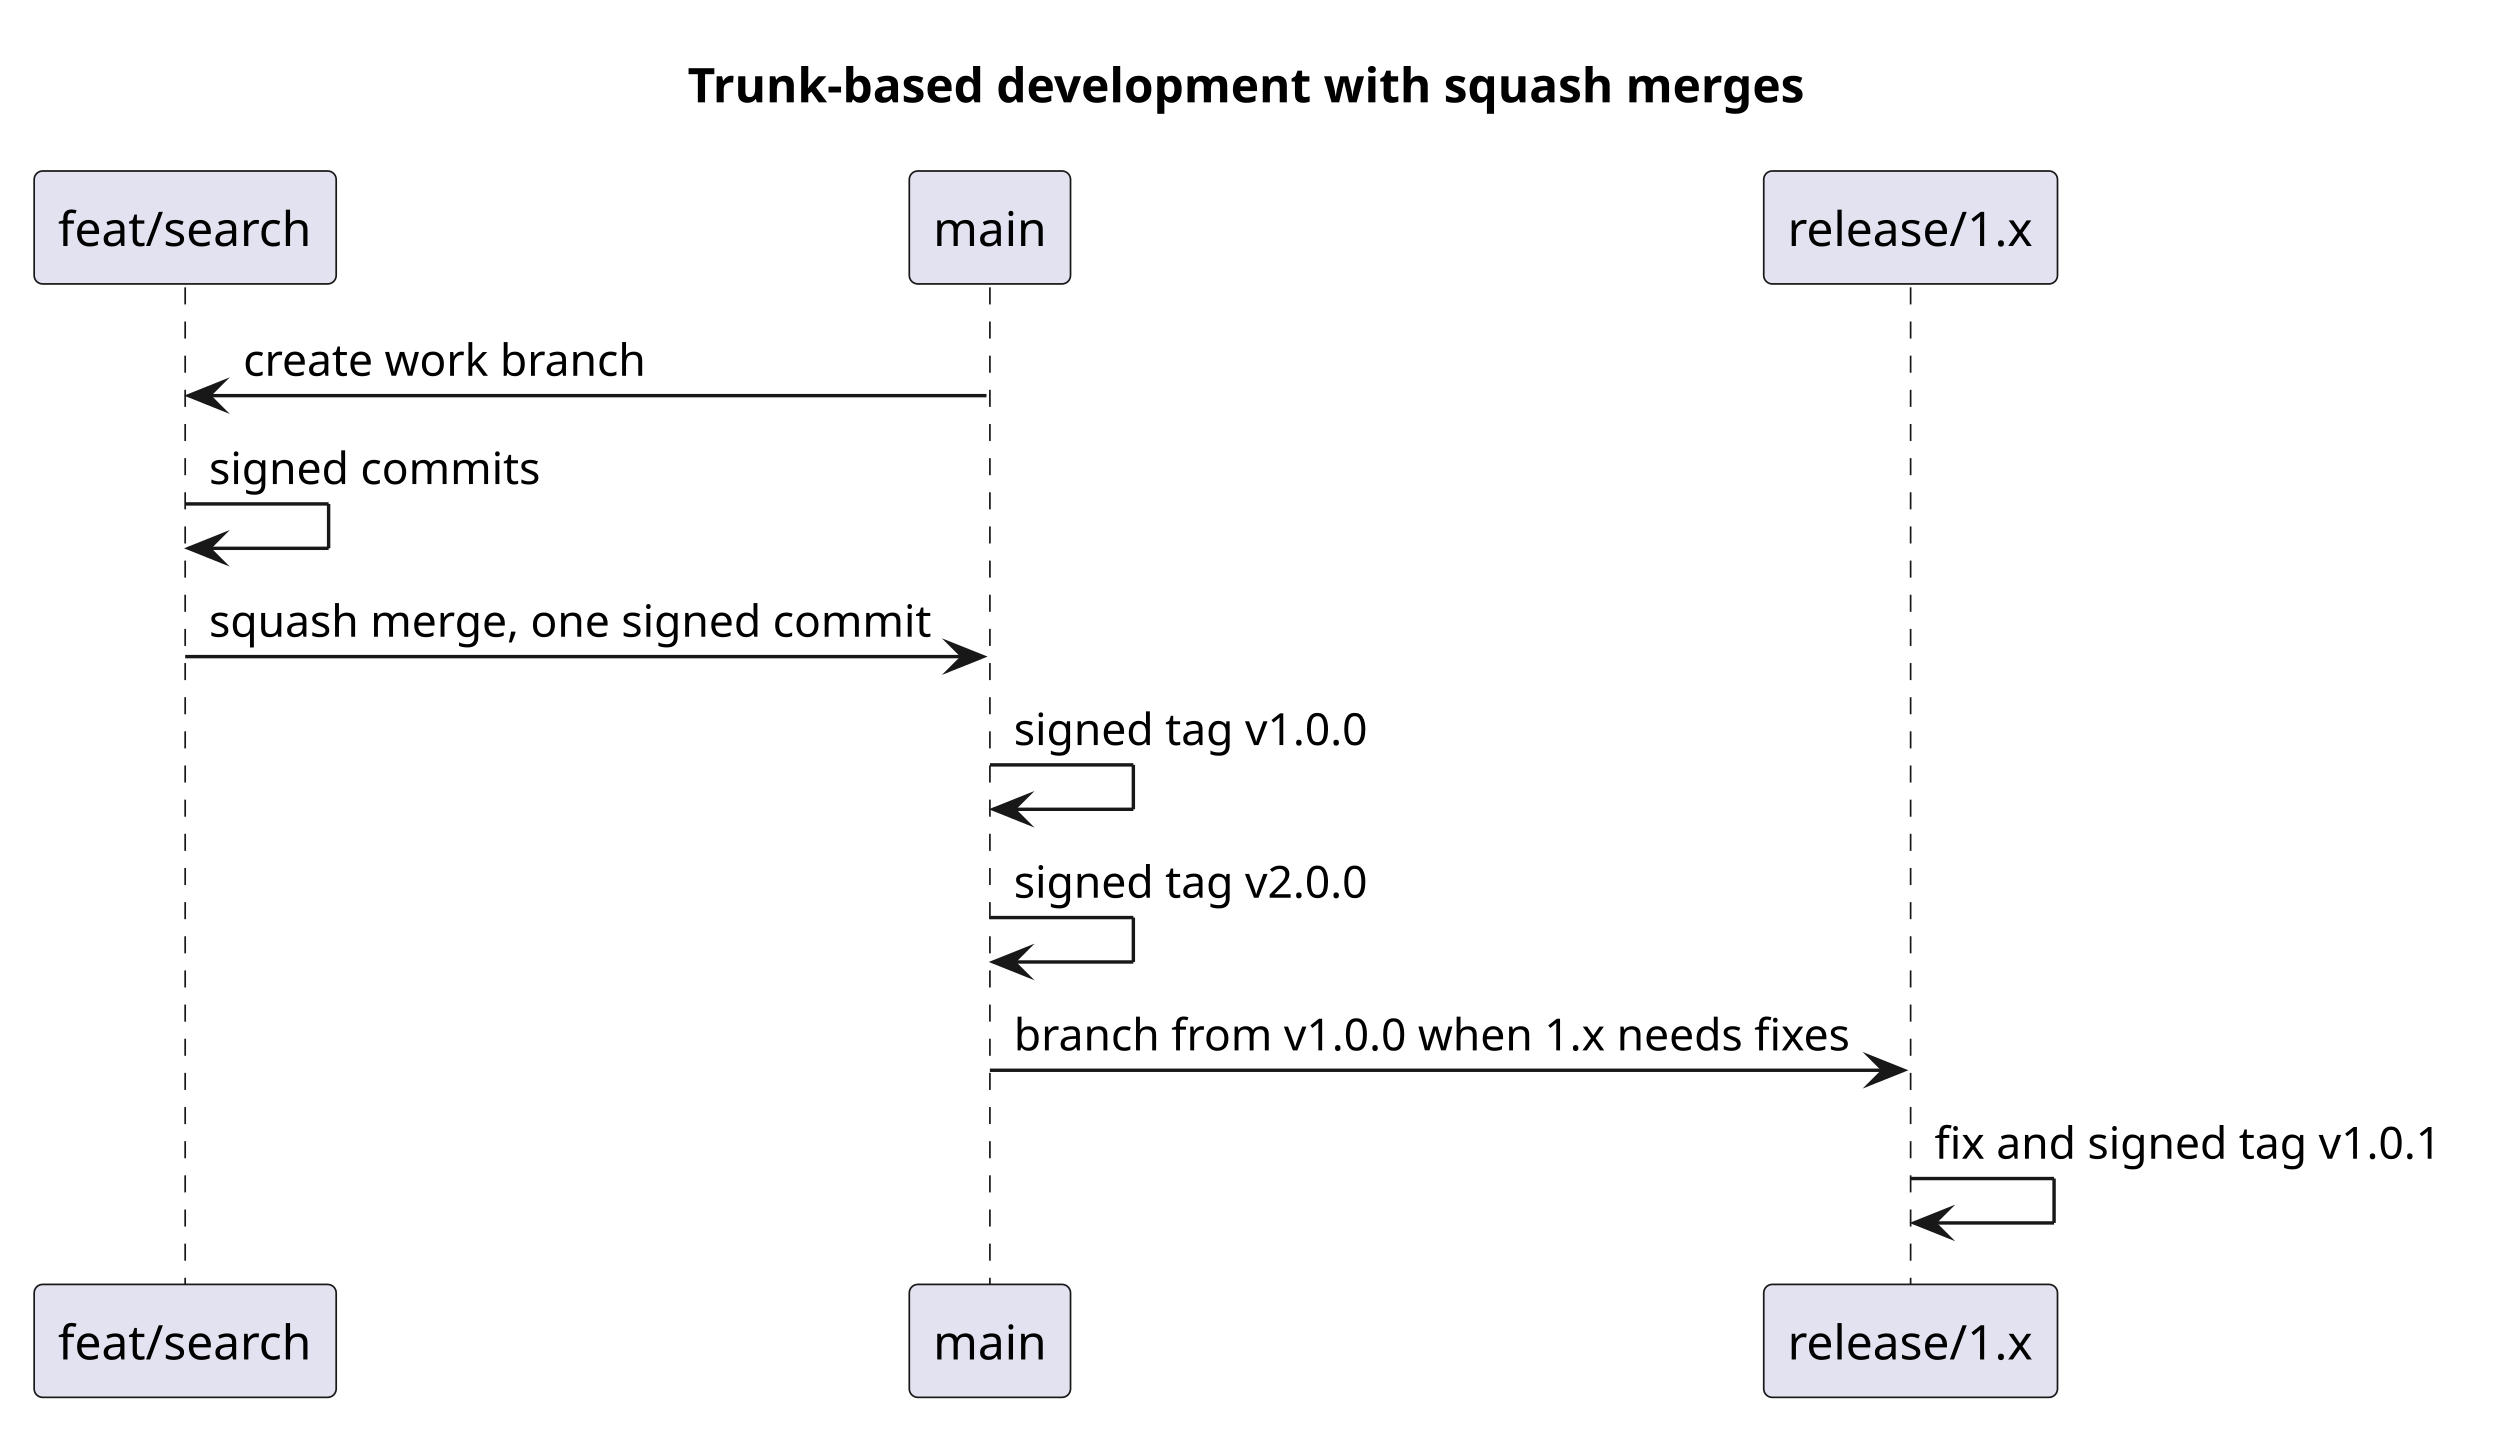
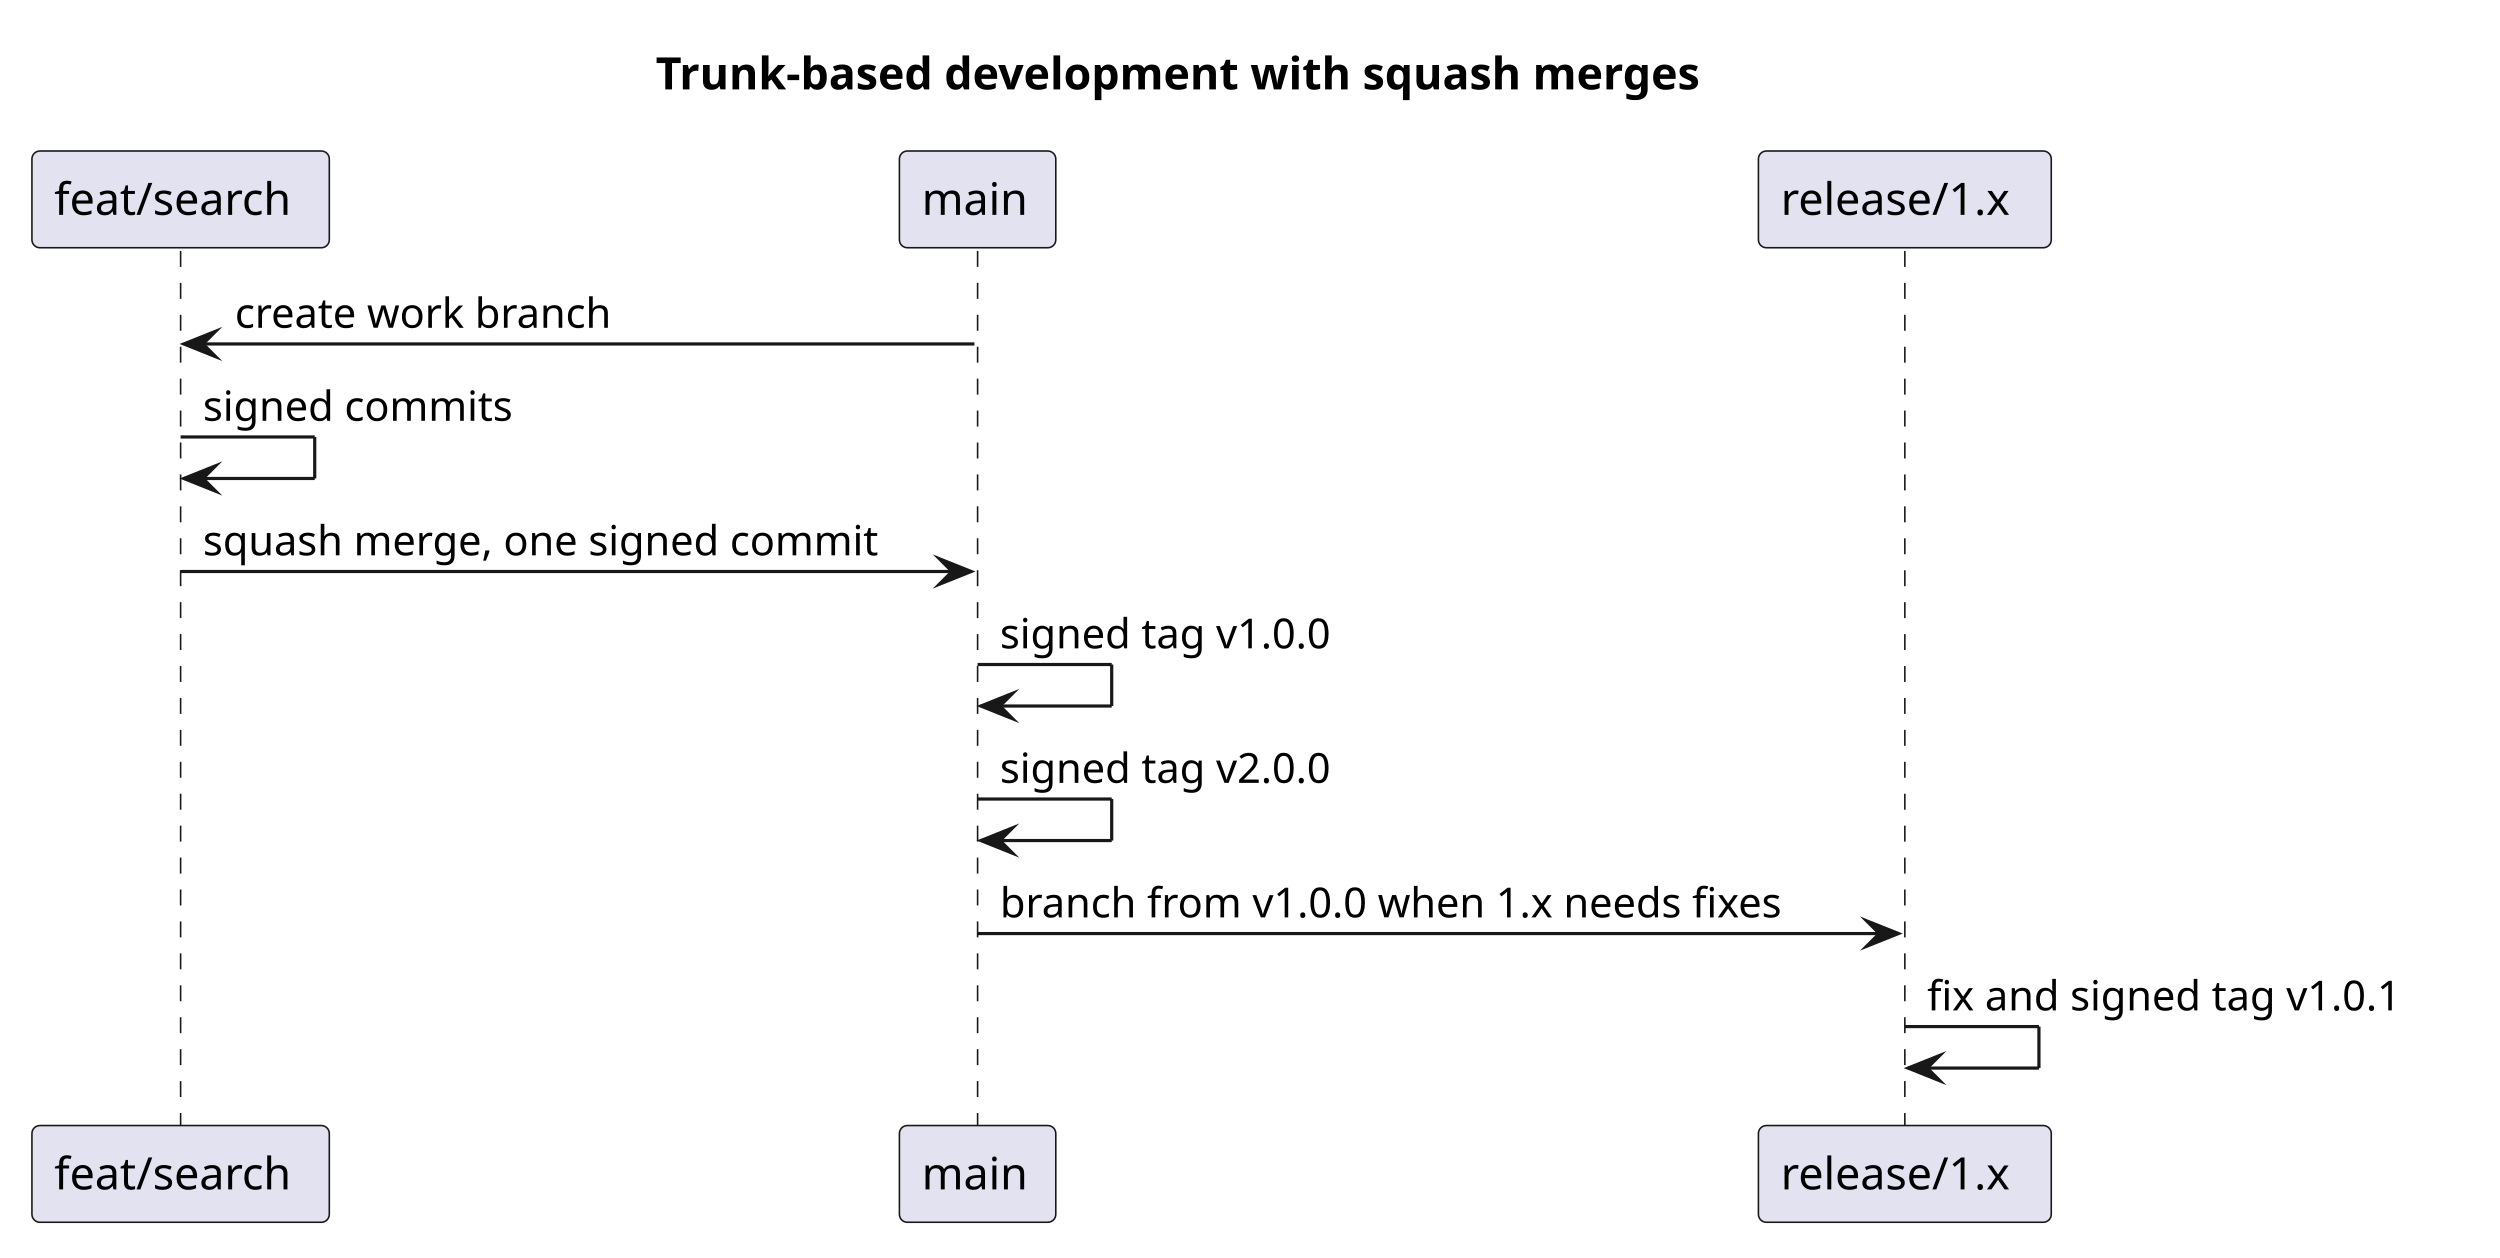
- <svg xmlns="http://www.w3.org/2000/svg" version="1.1" data-diagram-type="SEQUENCE" style="width:732px;height:421px;background:#FFFFFF;" width="732px" height="421px" viewBox="0 0 732 421" zoomAndPan="magnify" preserveAspectRatio="none" contentStyleType="text/css">
+ <svg xmlns="http://www.w3.org/2000/svg" version="1.1" data-diagram-type="SEQUENCE" style="width:783px;height:394px;background:#FFFFFF;" width="783px" height="394px" viewBox="0 0 783 394" zoomAndPan="magnify" preserveAspectRatio="none" contentStyleType="text/css">
  <defs />
  <g font-family="sans-serif" lengthAdjust="spacing">
    <g class="title" data-source-line="1">
-       <text x="201.328" y="29.966" fill="#000" font-size="14" textLength="328.117" font-weight="700">Trunk-based development with squash merges</text>
+       <text x="205.369" y="27.995" fill="#000" font-size="14" textLength="370.938" font-weight="700">Trunk-based development with squash merges</text>
    </g>
    <g class="participant-lifeline" data-qualified-name="F" data-entity-uid="part1" id="part1-lifeline" data-source-line="2">
      <g>
-         <rect x="50.719" y="84.136" width="8" height="291.942" fill="#000" fill-opacity="0" />
-         <line x1="54.219" y1="84.136" x2="54.219" y2="376.078" style="stroke:#181818;stroke-width:0.5;stroke-dasharray:5,5;" />
+         <rect x="53.07" y="78.594" width="8" height="273.93" fill="#000" fill-opacity="0" />
+         <line x1="56.57" y1="78.594" x2="56.57" y2="352.523" style="stroke:#181818;stroke-width:0.5;stroke-dasharray:5,5;" />
      </g>
    </g>
    <g class="participant-lifeline" data-qualified-name="M" data-entity-uid="part2" id="part2-lifeline" data-source-line="3">
      <g>
-         <rect x="286.346" y="84.136" width="8" height="291.942" fill="#000" fill-opacity="0" />
-         <line x1="289.846" y1="84.136" x2="289.846" y2="376.078" style="stroke:#181818;stroke-width:0.5;stroke-dasharray:5,5;" />
+         <rect x="302.685" y="78.594" width="8" height="273.93" fill="#000" fill-opacity="0" />
+         <line x1="306.185" y1="78.594" x2="306.185" y2="352.523" style="stroke:#181818;stroke-width:0.5;stroke-dasharray:5,5;" />
      </g>
    </g>
    <g class="participant-lifeline" data-qualified-name="R" data-entity-uid="part3" id="part3-lifeline" data-source-line="4">
      <g>
-         <rect x="555.929" y="84.136" width="8" height="291.942" fill="#000" fill-opacity="0" />
-         <line x1="559.429" y1="84.136" x2="559.429" y2="376.078" style="stroke:#181818;stroke-width:0.5;stroke-dasharray:5,5;" />
+         <rect x="593.096" y="78.594" width="8" height="273.93" fill="#000" fill-opacity="0" />
+         <line x1="596.596" y1="78.594" x2="596.596" y2="352.523" style="stroke:#181818;stroke-width:0.5;stroke-dasharray:5,5;" />
      </g>
    </g>
    <g class="participant participant-head" data-qualified-name="F" data-entity-uid="part1" id="part1-head" data-source-line="2">
-       <rect x="10" y="50.068" width="88.438" height="33.068" fill="#E2E2F0" style="stroke:#181818;stroke-width:0.5;" rx="2.5" ry="2.5" />
-       <text x="17" y="72.034" fill="#000" font-size="14" textLength="74.438">feat/search</text>
+       <rect x="10" y="47.297" width="93.14" height="30.297" fill="#E2E2F0" style="stroke:#181818;stroke-width:0.5;" rx="2.5" ry="2.5" />
+       <text x="17" y="67.292" fill="#000" font-size="14" textLength="79.14">feat/search</text>
    </g>
    <g class="participant participant-head" data-qualified-name="M" data-entity-uid="part2" id="part2-head" data-source-line="3">
-       <rect x="266.242" y="50.068" width="47.208" height="33.068" fill="#E2E2F0" style="stroke:#181818;stroke-width:0.5;" rx="2.5" ry="2.5" />
-       <text x="273.242" y="72.034" fill="#000" font-size="14" textLength="33.208">main</text>
+       <rect x="281.695" y="47.297" width="48.979" height="30.297" fill="#E2E2F0" style="stroke:#181818;stroke-width:0.5;" rx="2.5" ry="2.5" />
+       <text x="288.695" y="67.292" fill="#000" font-size="14" textLength="34.979">main</text>
    </g>
    <g class="participant participant-head" data-qualified-name="R" data-entity-uid="part3" id="part3-head" data-source-line="4">
-       <rect x="516.421" y="50.068" width="86.016" height="33.068" fill="#E2E2F0" style="stroke:#181818;stroke-width:0.5;" rx="2.5" ry="2.5" />
-       <text x="523.421" y="72.034" fill="#000" font-size="14" textLength="72.016">release/1.x</text>
+       <rect x="550.737" y="47.297" width="91.718" height="30.297" fill="#E2E2F0" style="stroke:#181818;stroke-width:0.5;" rx="2.5" ry="2.5" />
+       <text x="557.737" y="67.292" fill="#000" font-size="14" textLength="77.718">release/1.x</text>
    </g>
    <g class="participant participant-tail" data-qualified-name="F" data-entity-uid="part1" id="part1-tail" data-source-line="2">
-       <rect x="10" y="376.078" width="88.438" height="33.068" fill="#E2E2F0" style="stroke:#181818;stroke-width:0.5;" rx="2.5" ry="2.5" />
-       <text x="17" y="398.044" fill="#000" font-size="14" textLength="74.438">feat/search</text>
+       <rect x="10" y="352.523" width="93.14" height="30.297" fill="#E2E2F0" style="stroke:#181818;stroke-width:0.5;" rx="2.5" ry="2.5" />
+       <text x="17" y="372.519" fill="#000" font-size="14" textLength="79.14">feat/search</text>
    </g>
    <g class="participant participant-tail" data-qualified-name="M" data-entity-uid="part2" id="part2-tail" data-source-line="3">
-       <rect x="266.242" y="376.078" width="47.208" height="33.068" fill="#E2E2F0" style="stroke:#181818;stroke-width:0.5;" rx="2.5" ry="2.5" />
-       <text x="273.242" y="398.044" fill="#000" font-size="14" textLength="33.208">main</text>
+       <rect x="281.695" y="352.523" width="48.979" height="30.297" fill="#E2E2F0" style="stroke:#181818;stroke-width:0.5;" rx="2.5" ry="2.5" />
+       <text x="288.695" y="372.519" fill="#000" font-size="14" textLength="34.979">main</text>
    </g>
    <g class="participant participant-tail" data-qualified-name="R" data-entity-uid="part3" id="part3-tail" data-source-line="4">
-       <rect x="516.421" y="376.078" width="86.016" height="33.068" fill="#E2E2F0" style="stroke:#181818;stroke-width:0.5;" rx="2.5" ry="2.5" />
-       <text x="523.421" y="398.044" fill="#000" font-size="14" textLength="72.016">release/1.x</text>
+       <rect x="550.737" y="352.523" width="91.718" height="30.297" fill="#E2E2F0" style="stroke:#181818;stroke-width:0.5;" rx="2.5" ry="2.5" />
+       <text x="557.737" y="372.519" fill="#000" font-size="14" textLength="77.718">release/1.x</text>
    </g>
    <g class="message" data-entity-1="part2" data-entity-2="part1" id="msg1" data-source-line="5">
-       <polygon points="65.219,111.842,55.219,115.842,65.219,119.842,61.219,115.842" fill="#181818" style="stroke:#181818;stroke-width:1;stroke-linejoin:miter;stroke-miterlimit:10;" />
-       <line x1="59.219" y1="115.842" x2="288.846" y2="115.842" style="stroke:#181818;stroke-width:1;" />
-       <text x="71.219" y="110.033" fill="#000" font-size="13" textLength="118.378">create work branch</text>
+       <polygon points="67.57,103.727,57.57,107.727,67.57,111.727,63.57,107.727" fill="#181818" style="stroke:#181818;stroke-width:1;stroke-linejoin:miter;stroke-miterlimit:10;" />
+       <line x1="61.57" y1="107.727" x2="305.185" y2="107.727" style="stroke:#181818;stroke-width:1;" />
+       <text x="73.57" y="102.661" fill="#000" font-size="13" textLength="126.464">create work branch</text>
    </g>
    <g class="message" data-entity-1="part1" data-entity-2="part1" id="msg2" data-source-line="6">
-       <line x1="54.219" y1="147.548" x2="96.219" y2="147.548" style="stroke:#181818;stroke-width:1;" />
-       <line x1="96.219" y1="147.548" x2="96.219" y2="160.548" style="stroke:#181818;stroke-width:1;" />
-       <line x1="55.219" y1="160.548" x2="96.219" y2="160.548" style="stroke:#181818;stroke-width:1;" />
-       <polygon points="65.219,156.548,55.219,160.548,65.219,164.548,61.219,160.548" fill="#181818" style="stroke:#181818;stroke-width:1;stroke-linejoin:miter;stroke-miterlimit:10;" />
-       <text x="61.219" y="141.739" fill="#000" font-size="13" textLength="97.006">signed commits</text>
+       <line x1="56.57" y1="136.859" x2="98.57" y2="136.859" style="stroke:#181818;stroke-width:1;" />
+       <line x1="98.57" y1="136.859" x2="98.57" y2="149.859" style="stroke:#181818;stroke-width:1;" />
+       <line x1="57.57" y1="149.859" x2="98.57" y2="149.859" style="stroke:#181818;stroke-width:1;" />
+       <polygon points="67.57,145.859,57.57,149.859,67.57,153.859,63.57,149.859" fill="#181818" style="stroke:#181818;stroke-width:1;stroke-linejoin:miter;stroke-miterlimit:10;" />
+       <text x="63.57" y="131.793" fill="#000" font-size="13" textLength="103.168">signed commits</text>
    </g>
    <g class="message" data-entity-1="part1" data-entity-2="part2" id="msg3" data-source-line="7">
-       <polygon points="277.846,188.254,287.846,192.254,277.846,196.254,281.846,192.254" fill="#181818" style="stroke:#181818;stroke-width:1;stroke-linejoin:miter;stroke-miterlimit:10;" />
-       <line x1="54.219" y1="192.254" x2="283.846" y2="192.254" style="stroke:#181818;stroke-width:1;" />
-       <text x="61.219" y="186.445" fill="#000" font-size="13" textLength="211.627">squash merge, one signed commit</text>
+       <polygon points="294.185,174.992,304.185,178.992,294.185,182.992,298.185,178.992" fill="#181818" style="stroke:#181818;stroke-width:1;stroke-linejoin:miter;stroke-miterlimit:10;" />
+       <line x1="56.57" y1="178.992" x2="300.185" y2="178.992" style="stroke:#181818;stroke-width:1;" />
+       <text x="63.57" y="173.926" fill="#000" font-size="13" textLength="225.615">squash merge, one signed commit</text>
    </g>
    <g class="message" data-entity-1="part2" data-entity-2="part2" id="msg4" data-source-line="8">
-       <line x1="289.846" y1="223.96" x2="331.846" y2="223.96" style="stroke:#181818;stroke-width:1;" />
-       <line x1="331.846" y1="223.96" x2="331.846" y2="236.96" style="stroke:#181818;stroke-width:1;" />
-       <line x1="290.846" y1="236.96" x2="331.846" y2="236.96" style="stroke:#181818;stroke-width:1;" />
-       <polygon points="300.846,232.96,290.846,236.96,300.846,240.96,296.846,236.96" fill="#181818" style="stroke:#181818;stroke-width:1;stroke-linejoin:miter;stroke-miterlimit:10;" />
-       <text x="296.846" y="218.151" fill="#000" font-size="13" textLength="103.558">signed tag v1.0.0</text>
+       <line x1="306.185" y1="208.125" x2="348.185" y2="208.125" style="stroke:#181818;stroke-width:1;" />
+       <line x1="348.185" y1="208.125" x2="348.185" y2="221.125" style="stroke:#181818;stroke-width:1;" />
+       <line x1="307.185" y1="221.125" x2="348.185" y2="221.125" style="stroke:#181818;stroke-width:1;" />
+       <polygon points="317.185,217.125,307.185,221.125,317.185,225.125,313.185,221.125" fill="#181818" style="stroke:#181818;stroke-width:1;stroke-linejoin:miter;stroke-miterlimit:10;" />
+       <text x="313.185" y="203.059" fill="#000" font-size="13" textLength="113.477">signed tag v1.0.0</text>
    </g>
    <g class="message" data-entity-1="part2" data-entity-2="part2" id="msg5" data-source-line="9">
-       <line x1="289.846" y1="268.666" x2="331.846" y2="268.666" style="stroke:#181818;stroke-width:1;" />
-       <line x1="331.846" y1="268.666" x2="331.846" y2="281.666" style="stroke:#181818;stroke-width:1;" />
-       <line x1="290.846" y1="281.666" x2="331.846" y2="281.666" style="stroke:#181818;stroke-width:1;" />
-       <polygon points="300.846,277.666,290.846,281.666,300.846,285.666,296.846,281.666" fill="#181818" style="stroke:#181818;stroke-width:1;stroke-linejoin:miter;stroke-miterlimit:10;" />
-       <text x="296.846" y="262.857" fill="#000" font-size="13" textLength="103.558">signed tag v2.0.0</text>
+       <line x1="306.185" y1="250.258" x2="348.185" y2="250.258" style="stroke:#181818;stroke-width:1;" />
+       <line x1="348.185" y1="250.258" x2="348.185" y2="263.258" style="stroke:#181818;stroke-width:1;" />
+       <line x1="307.185" y1="263.258" x2="348.185" y2="263.258" style="stroke:#181818;stroke-width:1;" />
+       <polygon points="317.185,259.258,307.185,263.258,317.185,267.258,313.185,263.258" fill="#181818" style="stroke:#181818;stroke-width:1;stroke-linejoin:miter;stroke-miterlimit:10;" />
+       <text x="313.185" y="245.192" fill="#000" font-size="13" textLength="113.477">signed tag v2.0.0</text>
    </g>
    <g class="message" data-entity-1="part2" data-entity-2="part3" id="msg6" data-source-line="10">
-       <polygon points="547.429,309.372,557.429,313.372,547.429,317.372,551.429,313.372" fill="#181818" style="stroke:#181818;stroke-width:1;stroke-linejoin:miter;stroke-miterlimit:10;" />
-       <line x1="289.846" y1="313.372" x2="553.429" y2="313.372" style="stroke:#181818;stroke-width:1;" />
-       <text x="296.846" y="307.563" fill="#000" font-size="13" textLength="245.583">branch from v1.0.0 when 1.x needs fixes</text>
+       <polygon points="584.596,288.391,594.596,292.391,584.596,296.391,588.596,292.391" fill="#181818" style="stroke:#181818;stroke-width:1;stroke-linejoin:miter;stroke-miterlimit:10;" />
+       <line x1="306.185" y1="292.391" x2="590.596" y2="292.391" style="stroke:#181818;stroke-width:1;" />
+       <text x="313.185" y="287.325" fill="#000" font-size="13" textLength="266.411">branch from v1.0.0 when 1.x needs fixes</text>
    </g>
    <g class="message" data-entity-1="part3" data-entity-2="part3" id="msg7" data-source-line="11">
-       <line x1="559.429" y1="345.078" x2="601.429" y2="345.078" style="stroke:#181818;stroke-width:1;" />
-       <line x1="601.429" y1="345.078" x2="601.429" y2="358.078" style="stroke:#181818;stroke-width:1;" />
-       <line x1="560.429" y1="358.078" x2="601.429" y2="358.078" style="stroke:#181818;stroke-width:1;" />
-       <polygon points="570.429,354.078,560.429,358.078,570.429,362.078,566.429,358.078" fill="#181818" style="stroke:#181818;stroke-width:1;stroke-linejoin:miter;stroke-miterlimit:10;" />
-       <text x="566.429" y="339.269" fill="#000" font-size="13" textLength="148.343">fix and signed tag v1.0.1</text>
+       <line x1="596.596" y1="321.523" x2="638.596" y2="321.523" style="stroke:#181818;stroke-width:1;" />
+       <line x1="638.596" y1="321.523" x2="638.596" y2="334.523" style="stroke:#181818;stroke-width:1;" />
+       <line x1="597.596" y1="334.523" x2="638.596" y2="334.523" style="stroke:#181818;stroke-width:1;" />
+       <polygon points="607.596,330.523,597.596,334.523,607.596,338.523,603.596,334.523" fill="#181818" style="stroke:#181818;stroke-width:1;stroke-linejoin:miter;stroke-miterlimit:10;" />
+       <text x="603.596" y="316.458" fill="#000" font-size="13" textLength="162.081">fix and signed tag v1.0.1</text>
    </g>
  </g>
</svg>
